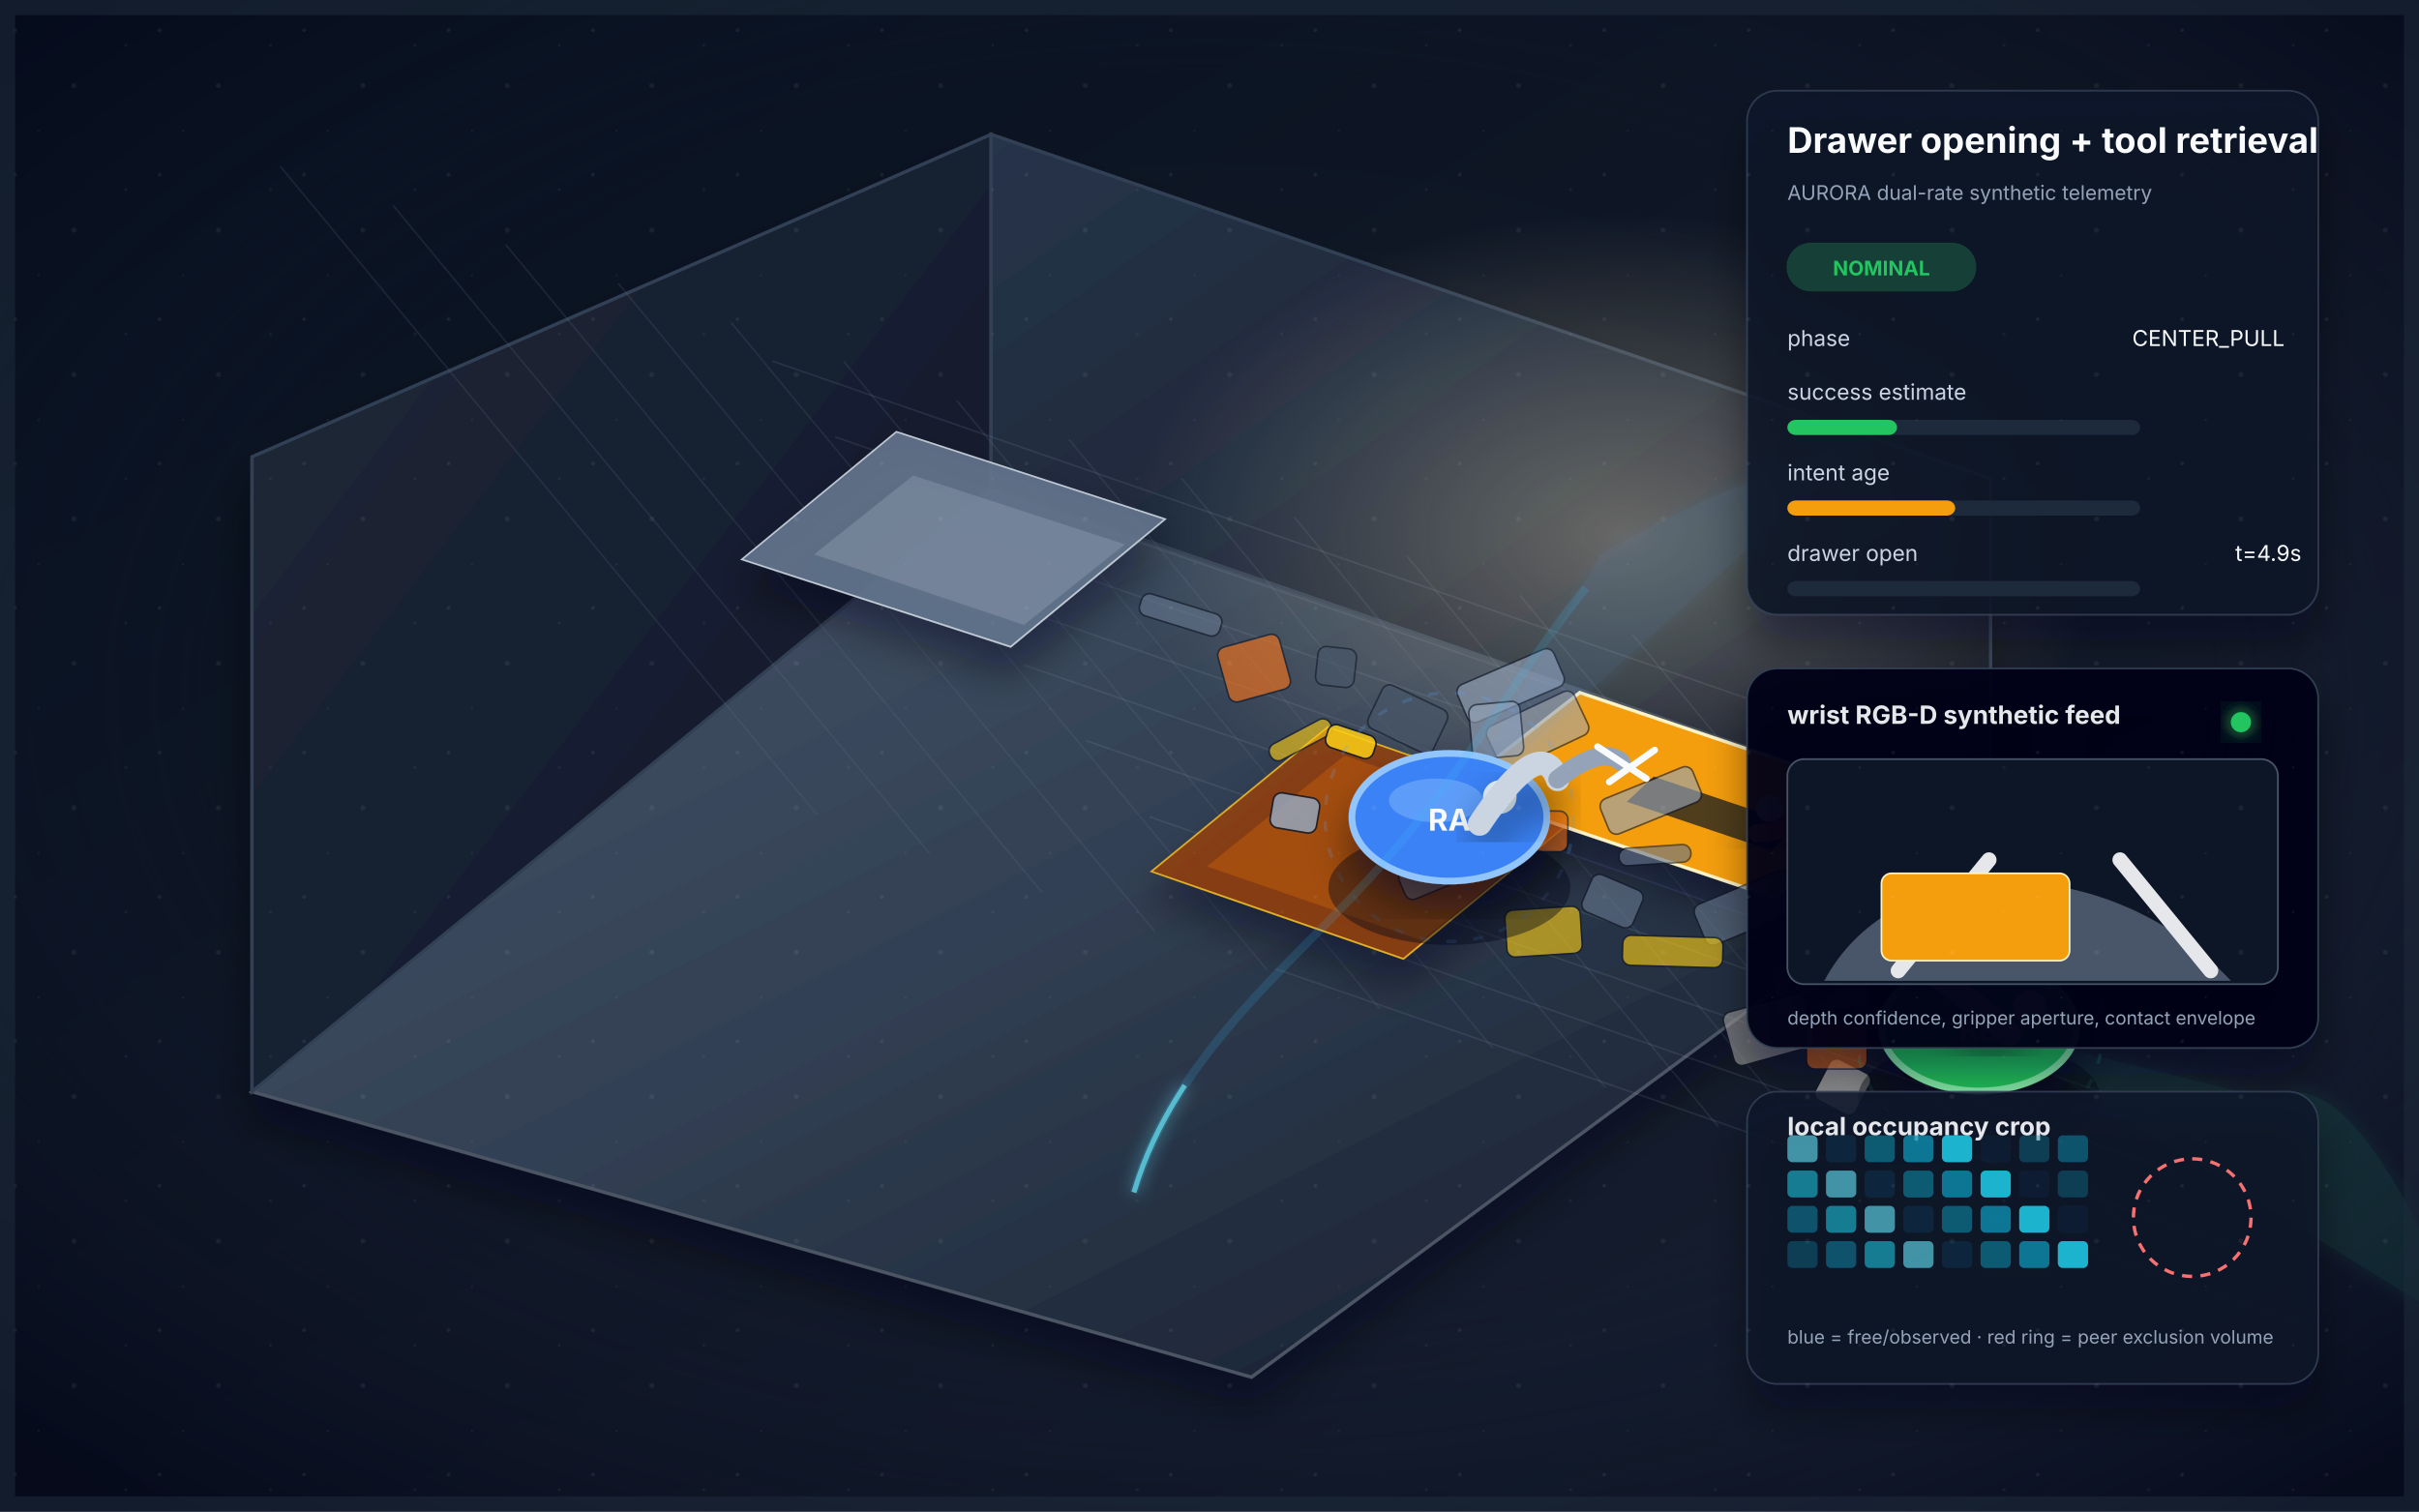
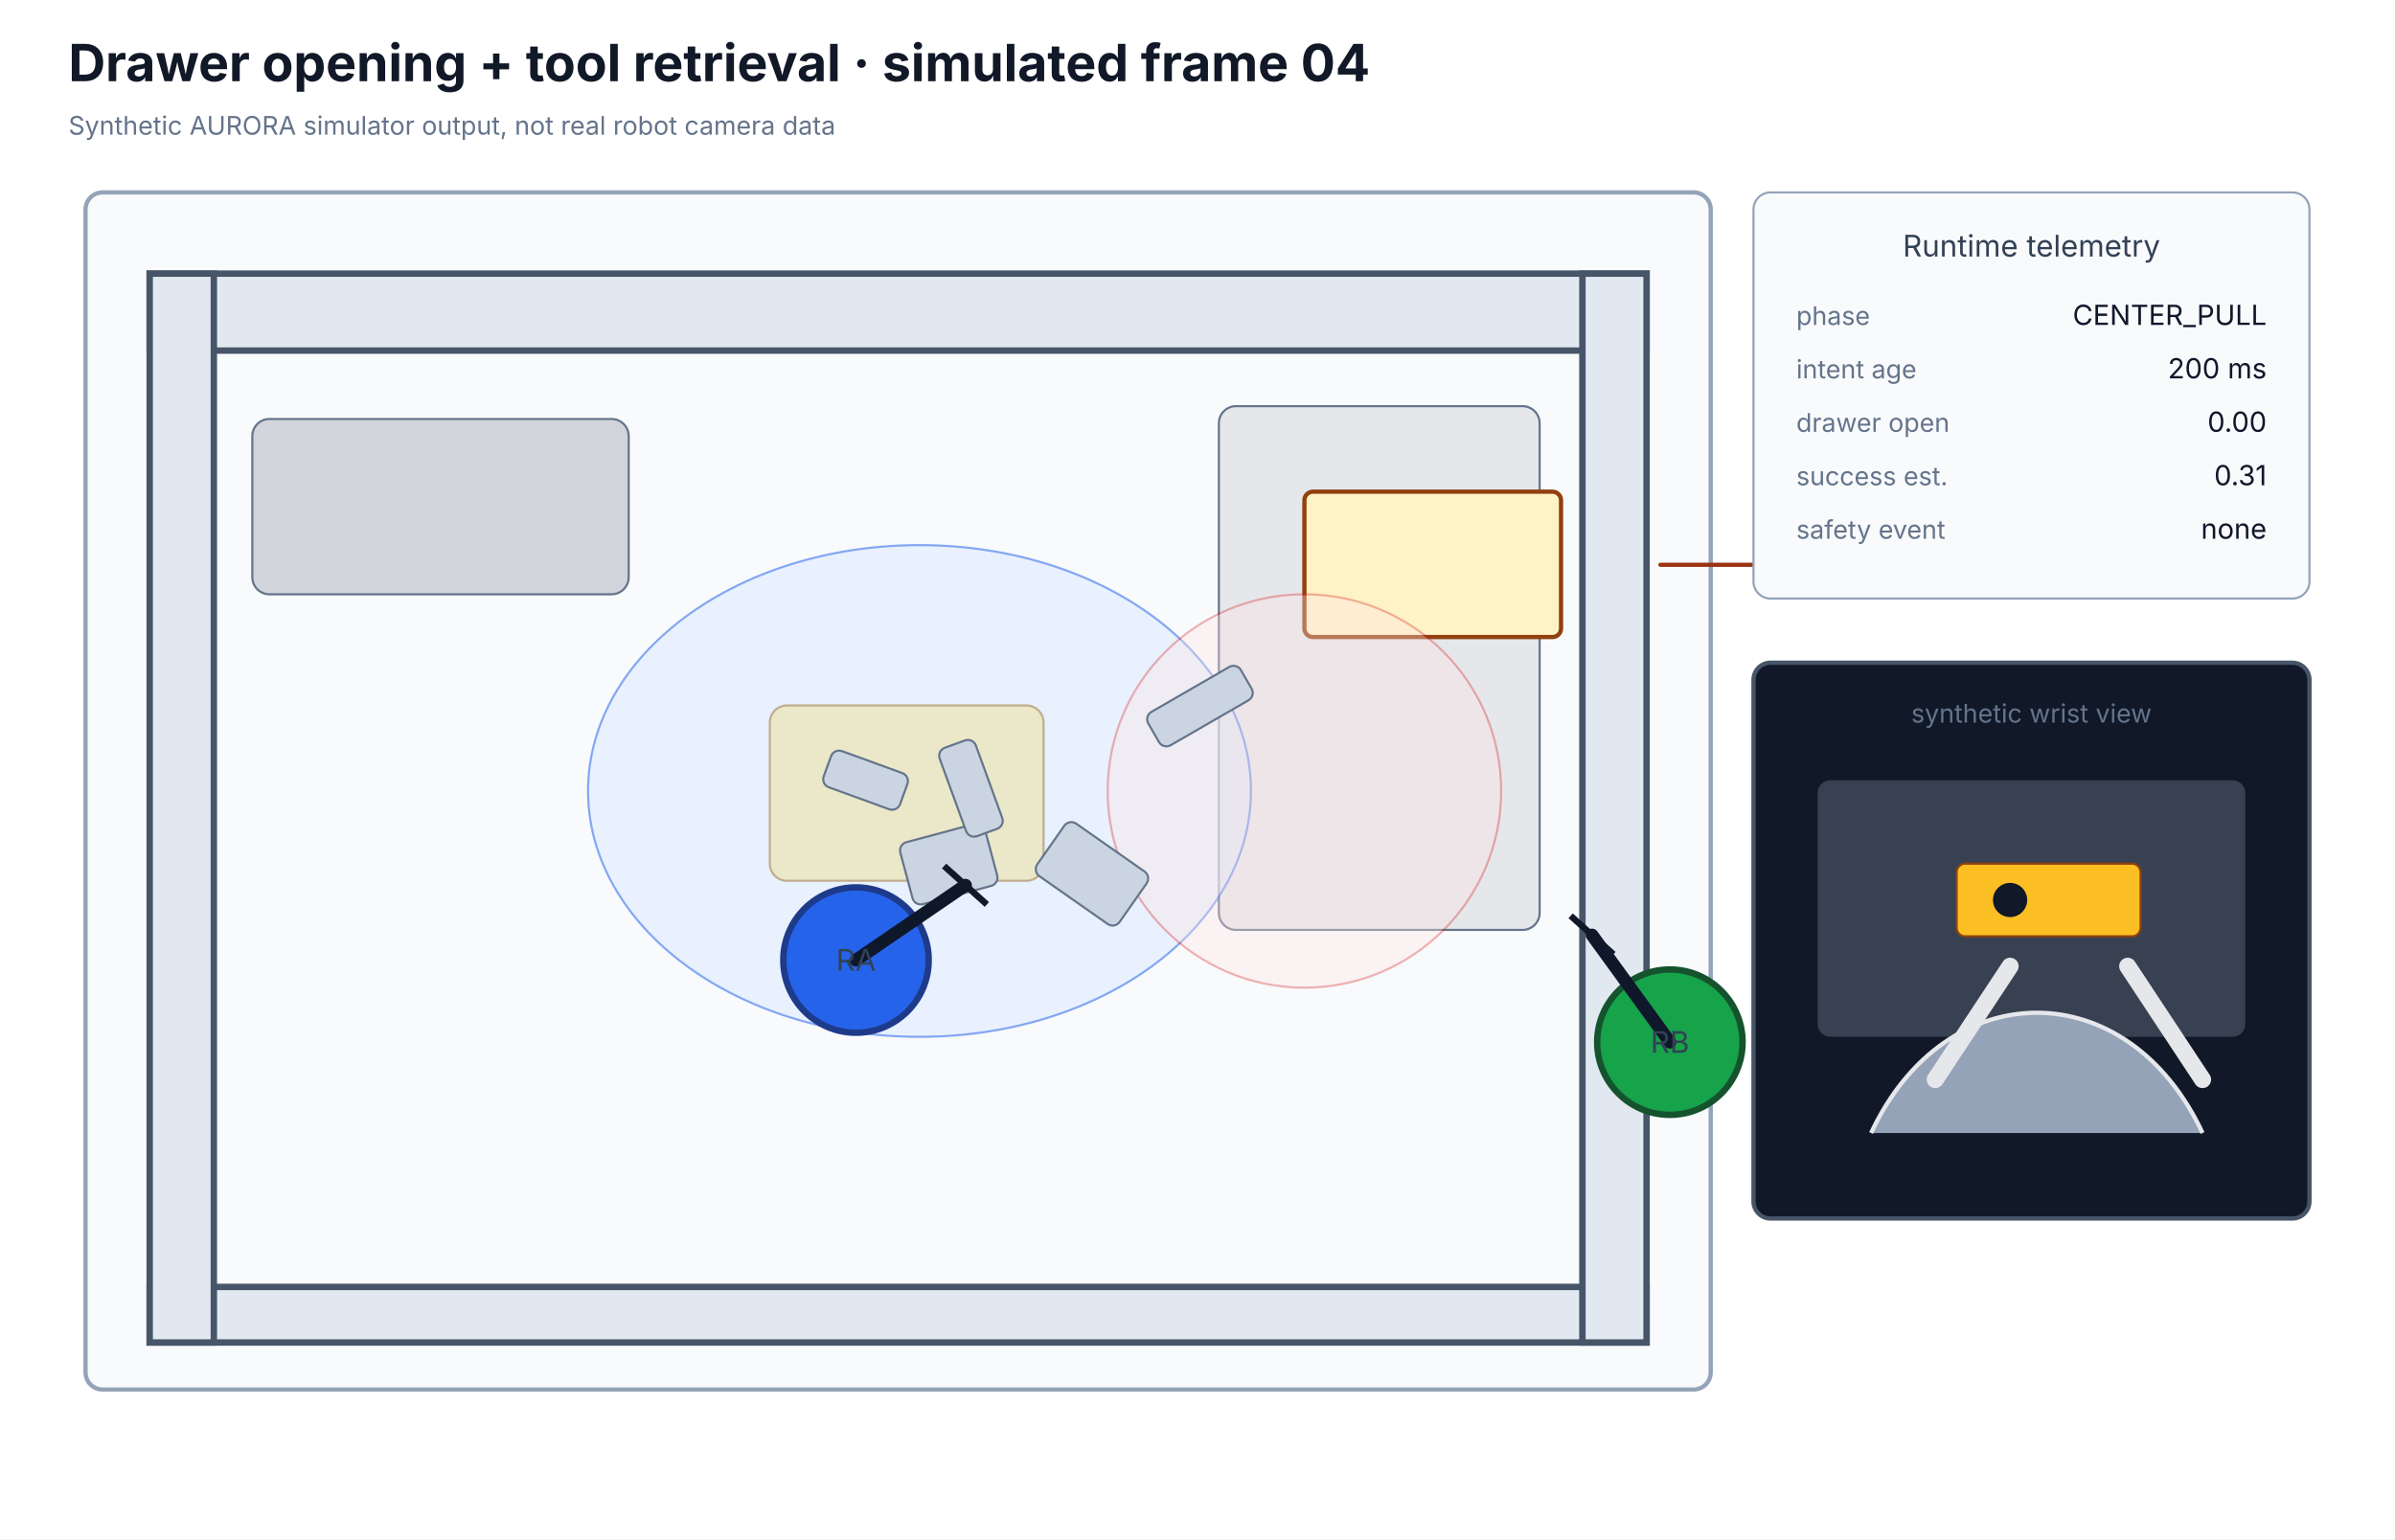
- <svg xmlns="http://www.w3.org/2000/svg" width="1440" height="900" viewBox="0 0 1440 900">
-   <defs>
-     <linearGradient id="bg" x1="0" y1="0" x2="1" y2="1">
-       <stop offset="0" stop-color="#07111f" />
-       <stop offset="0.55" stop-color="#111827" />
-       <stop offset="1" stop-color="#172033" />
-     </linearGradient>
-     <radialGradient id="vignette" cx="50%" cy="46%" r="70%">
-       <stop offset="0" stop-color="#ffffff" stop-opacity="0.07" />
-       <stop offset="0.58" stop-color="#0f172a" stop-opacity="0" />
-       <stop offset="1" stop-color="#020617" stop-opacity="0.82" />
-     </radialGradient>
-     <linearGradient id="floorGrad" x1="0" y1="0" x2="1" y2="1">
-       <stop offset="0" stop-color="#475569" />
-       <stop offset="0.45" stop-color="#334155" />
-       <stop offset="1" stop-color="#111827" />
-     </linearGradient>
-     <linearGradient id="wallLeft" x1="0" y1="0" x2="1" y2="1">
-       <stop offset="0" stop-color="#1f2937" />
-       <stop offset="1" stop-color="#0f172a" />
-     </linearGradient>
-     <linearGradient id="wallRight" x1="0" y1="0" x2="1" y2="1">
-       <stop offset="0" stop-color="#273449" />
-       <stop offset="1" stop-color="#111827" />
-     </linearGradient>
-     <radialGradient id="lamp" cx="50%" cy="50%" r="50%">
-       <stop offset="0" stop-color="#fef3c7" stop-opacity="0.60" />
-       <stop offset="1" stop-color="#fef3c7" stop-opacity="0" />
-     </radialGradient>
-     <pattern id="dust" width="86" height="86" patternUnits="userSpaceOnUse">
-       <circle cx="9" cy="18" r="1.1" fill="#e5e7eb" opacity="0.22" />
-       <circle cx="44" cy="51" r="1.5" fill="#f8fafc" opacity="0.18" />
-       <circle cx="75" cy="27" r="0.9" fill="#cbd5e1" opacity="0.18" />
-       <circle cx="23" cy="78" r="0.7" fill="#fef3c7" opacity="0.16" />
-     </pattern>
-     <filter id="softShadow" x="-30%" y="-30%" width="160%" height="160%">
-       <feDropShadow dx="0" dy="16" stdDeviation="12" flood-color="#020617" flood-opacity="0.45" />
-     </filter>
-     <filter id="glow" x="-50%" y="-50%" width="200%" height="200%">
-       <feGaussianBlur stdDeviation="5" result="coloredBlur" />
-       <feMerge>
-         <feMergeNode in="coloredBlur" />
-         <feMergeNode in="SourceGraphic" />
-       </feMerge>
-     </filter>
-   </defs>
-   <rect width="1440" height="900" fill="url(#bg)" />
-   <rect width="1440" height="900" fill="url(#vignette)" opacity="0.95" />
-   <g filter="url(#softShadow)">
-     <path d="M150 650 L590 290 L1185 495 L745 820 Z" fill="url(#floorGrad)" stroke="#4b5563" stroke-width="2" />
-     <path d="M150 650 L150 272 L590 80 L590 290 Z" fill="url(#wallLeft)" stroke="#334155" stroke-width="2" />
-     <path d="M590 80 L1185 285 L1185 495 L590 290 Z" fill="url(#wallRight)" stroke="#334155" stroke-width="2" />
-   </g>
-   <line x1="166.9" y1="99.1" x2="486.1" y2="484.8" stroke="#64748b" stroke-width="1" opacity="0.18" />
-   <line x1="234.0" y1="122.3" x2="553.2" y2="508.0" stroke="#64748b" stroke-width="1" opacity="0.18" />
-   <line x1="301.0" y1="145.6" x2="620.2" y2="531.3" stroke="#64748b" stroke-width="1" opacity="0.18" />
-   <line x1="368.1" y1="168.8" x2="687.3" y2="554.5" stroke="#64748b" stroke-width="1" opacity="0.18" />
-   <line x1="435.2" y1="192.0" x2="754.4" y2="577.7" stroke="#64748b" stroke-width="1" opacity="0.18" />
-   <line x1="502.3" y1="215.2" x2="821.5" y2="600.9" stroke="#64748b" stroke-width="1" opacity="0.18" />
-   <line x1="569.4" y1="238.4" x2="888.6" y2="624.1" stroke="#64748b" stroke-width="1" opacity="0.18" />
-   <line x1="636.4" y1="261.7" x2="955.6" y2="647.4" stroke="#64748b" stroke-width="1" opacity="0.18" />
-   <line x1="703.5" y1="284.9" x2="1022.7" y2="670.6" stroke="#64748b" stroke-width="1" opacity="0.18" />
-   <line x1="770.6" y1="308.1" x2="1089.8" y2="693.8" stroke="#64748b" stroke-width="1" opacity="0.18" />
-   <line x1="837.7" y1="331.3" x2="1156.9" y2="717.0" stroke="#64748b" stroke-width="1" opacity="0.18" />
-   <line x1="904.8" y1="354.5" x2="1224.0" y2="740.2" stroke="#64748b" stroke-width="1" opacity="0.18" />
-   <line x1="971.8" y1="377.8" x2="1291.0" y2="763.5" stroke="#64748b" stroke-width="1" opacity="0.18" />
-   <line x1="459.8" y1="215.0" x2="1068.2" y2="425.6" stroke="#94a3b8" stroke-width="1" opacity="0.14" />
-   <line x1="497.2" y1="260.2" x2="1105.6" y2="470.8" stroke="#94a3b8" stroke-width="1" opacity="0.14" />
-   <line x1="534.7" y1="305.5" x2="1143.1" y2="516.1" stroke="#94a3b8" stroke-width="1" opacity="0.14" />
-   <line x1="572.1" y1="350.7" x2="1180.5" y2="561.3" stroke="#94a3b8" stroke-width="1" opacity="0.14" />
-   <line x1="609.6" y1="396.0" x2="1218.0" y2="606.6" stroke="#94a3b8" stroke-width="1" opacity="0.14" />
-   <line x1="647.0" y1="441.2" x2="1255.4" y2="651.8" stroke="#94a3b8" stroke-width="1" opacity="0.14" />
-   <line x1="684.4" y1="486.4" x2="1292.8" y2="697.0" stroke="#94a3b8" stroke-width="1" opacity="0.14" />
-   <line x1="721.9" y1="531.7" x2="1330.3" y2="742.3" stroke="#94a3b8" stroke-width="1" opacity="0.14" />
-   <line x1="759.3" y1="576.9" x2="1367.7" y2="787.5" stroke="#94a3b8" stroke-width="1" opacity="0.14" />
-   <ellipse cx="965" cy="318" rx="290" ry="190" fill="url(#lamp)" opacity="0.55" />
-   <g filter="url(#softShadow)">
-     <path d="M533.6 257.1 l160 52 l-92 76 l-160 -52z" fill="#64748b" stroke="#cbd5e1" opacity="0.92" />
-     <path d="M543.6 283.1 l126 41 l-60 48 l-125 -42z" fill="#94a3b8" opacity="0.35" />
-   </g>
-   <g filter="url(#softShadow)">
-     <path d="M790.4 432.9 l150 52 l-105 86 l-150 -52z" fill="#92400e" stroke="#fbbf24" opacity="0.86" />
-     <path d="M800.4 449.9 l128 44 l-82 66 l-128 -44z" fill="#b45309" opacity="0.65" />
-   </g>
-   <g filter="url(#softShadow)">
-     <path d="M940.4 412.4 l190 64 l-74 58 l-190 -64z" fill="#f59e0b" stroke="#fef3c7" stroke-width="2" />
-     <path d="M984.4 462.4 l86 29 l-16 15 l-86 -29z" fill="#111827" opacity="0.72" />
-     <circle cx="1053.4" cy="481.4" r="8" fill="#fef3c7" />
-   </g>
-   <rect x="758.8" y="471.3" width="28.0" height="21.1" rx="5" fill="#94a3b8" stroke="#111827" opacity="0.86" transform="rotate(9.6 758.8 471.3)" />
-   <rect x="963.4" y="505.4" width="42.9" height="10.5" rx="5" fill="#64748b" stroke="#111827" opacity="0.62" transform="rotate(-3.8 963.4 505.4)" />
-   <rect x="895.5" y="542.2" width="45.0" height="28.1" rx="5" fill="#facc15" stroke="#111827" opacity="0.62" transform="rotate(-3.7 895.5 542.2)" />
-   <rect x="831.0" y="519.6" width="56.4" height="19.0" rx="5" fill="#a3a3a3" stroke="#111827" opacity="0.62" transform="rotate(-22.6 831.0 519.6)" />
-   <rect x="879.0" y="482.6" width="54.4" height="24.3" rx="5" fill="#f97316" stroke="#111827" opacity="0.62" transform="rotate(0.4 879.0 482.6)" />
-   <rect x="878.7" y="464.5" width="24.1" height="11.5" rx="5" fill="#475569" stroke="#111827" opacity="0.86" transform="rotate(24.7 878.7 464.5)" />
-   <rect x="951.0" y="477.4" width="59.3" height="22.5" rx="5" fill="#94a3b8" stroke="#111827" opacity="0.62" transform="rotate(-22.2 951.0 477.4)" />
-   <rect x="1006.9" y="540.2" width="61.2" height="26.3" rx="5" fill="#64748b" stroke="#111827" opacity="0.62" transform="rotate(-22.7 1006.9 540.2)" />
-   <rect x="966.1" y="556.7" width="59.8" height="18.0" rx="5" fill="#facc15" stroke="#111827" opacity="0.62" transform="rotate(1.6 966.1 556.7)" />
-   <rect x="883.1" y="434.3" width="57.6" height="28.7" rx="5" fill="#a3a3a3" stroke="#111827" opacity="0.62" transform="rotate(-25.2 883.1 434.3)" />
-   <rect x="882.4" y="464.5" width="29.8" height="24.5" rx="5" fill="#f97316" stroke="#111827" opacity="0.86" transform="rotate(26.3 882.4 464.5)" />
-   <rect x="824.9" y="406.1" width="42.8" height="28.7" rx="5" fill="#475569" stroke="#111827" opacity="0.62" transform="rotate(25.5 824.9 406.1)" />
-   <rect x="865.7" y="409.4" width="62.6" height="24.4" rx="5" fill="#94a3b8" stroke="#111827" opacity="0.62" transform="rotate(-23.3 865.7 409.4)" />
-   <rect x="681.0" y="352.2" width="49.9" height="13.7" rx="5" fill="#64748b" stroke="#111827" opacity="0.62" transform="rotate(17.2 681.0 352.2)" />
-   <rect x="753.7" y="445.2" width="40.6" height="10.9" rx="5" fill="#facc15" stroke="#111827" opacity="0.62" transform="rotate(-27.9 753.7 445.2)" />
-   <rect x="1091.3" y="628.7" width="27.2" height="27.6" rx="5" fill="#a3a3a3" stroke="#111827" opacity="0.86" transform="rotate(27.4 1091.3 628.7)" />
-   <rect x="1075.3" y="609.4" width="36.2" height="27.2" rx="5" fill="#f97316" stroke="#111827" opacity="0.62" transform="rotate(-0.1 1075.3 609.4)" />
-   <rect x="1054.4" y="574.6" width="57.4" height="30.6" rx="5" fill="#475569" stroke="#111827" opacity="0.62" transform="rotate(-6.4 1054.4 574.6)" />
-   <rect x="873.9" y="420.0" width="30.7" height="32.5" rx="5" fill="#94a3b8" stroke="#111827" opacity="0.62" transform="rotate(-5.3 873.9 420.0)" />
-   <rect x="949.5" y="519.0" width="32.9" height="24.1" rx="5" fill="#64748b" stroke="#111827" opacity="0.62" transform="rotate(23.1 949.5 519.0)" />
-   <rect x="792.2" y="430.1" width="29.8" height="14.3" rx="5" fill="#facc15" stroke="#111827" opacity="0.86" transform="rotate(18.3 792.2 430.1)" />
-   <rect x="1024.6" y="603.9" width="50.1" height="33.0" rx="5" fill="#a3a3a3" stroke="#111827" opacity="0.62" transform="rotate(-15.6 1024.6 603.9)" />
-   <rect x="723.7" y="386.6" width="38.1" height="33.8" rx="5" fill="#f97316" stroke="#111827" opacity="0.62" transform="rotate(-15.4 723.7 386.6)" />
-   <rect x="785.1" y="384.4" width="23.1" height="23.1" rx="5" fill="#475569" stroke="#111827" opacity="0.62" transform="rotate(6.3 785.1 384.4)" />
-   <path d="M862.8 486.6 l90.0 -155.9 q46 -30 164.4 -73.2 z" fill="#60a5fa" opacity="0.10" filter="url(#glow)" />
-   <circle cx="862.8" cy="486.6" r="74" fill="none" stroke="#60a5fa" stroke-width="2" opacity="0.20" stroke-dasharray="6 10" />
-   <path d="M1178.1 611.6 l174.7 43.5 q46 -30 115.7 137.9 z" fill="#34d399" opacity="0.10" filter="url(#glow)" />
-   <circle cx="1178.1" cy="611.6" r="74" fill="none" stroke="#34d399" stroke-width="2" opacity="0.20" stroke-dasharray="6 10" />
-   <g filter="url(#softShadow)">
-     <path d="M1046.2 496.2 L1142.2 482.2" stroke="#fb923c" stroke-width="11" stroke-linecap="round" />
-     <circle cx="1148.2" cy="480.2" r="15" fill="#f97316" stroke="#fed7aa" stroke-width="3" />
-   </g>
-   <ellipse cx="862.8" cy="528.6" rx="72" ry="34" fill="#020617" opacity="0.42" />
-   <g filter="url(#softShadow)">
-     <ellipse cx="862.8" cy="486.6" rx="58" ry="38" fill="#3b82f6" stroke="#93c5fd" stroke-width="4" />
-     <ellipse cx="854.8" cy="476.6" rx="28" ry="13" fill="#93c5fd" opacity="0.38" />
-     <circle cx="892.8" cy="474.6" r="10" fill="#e0f2fe" />
-     <text x="862.8" y="494.6" font-family="Inter,Arial,sans-serif" font-size="18" font-weight="700" text-anchor="middle" fill="#f8fafc">RA</text>
-   </g>
-   <path d="M880.8 490.6 Q917.2 436.0 927.2 464.0" stroke="#cbd5e1" stroke-width="14" stroke-linecap="round" fill="none" filter="url(#softShadow)" />
-   <path d="M927.2 464.0 Q953.0 443.6 965.0 453.6" stroke="#94a3b8" stroke-width="11" stroke-linecap="round" fill="none" />
-   <path d="M951.0 444.6 L980.0 463.6 M958.0 465.6 L985.0 446.6" stroke="#f8fafc" stroke-width="4" stroke-linecap="round" />
-   <ellipse cx="1178.1" cy="653.6" rx="72" ry="34" fill="#020617" opacity="0.42" />
-   <g filter="url(#softShadow)">
-     <ellipse cx="1178.1" cy="611.6" rx="58" ry="38" fill="#22c55e" stroke="#86efac" stroke-width="4" />
-     <ellipse cx="1170.1" cy="601.6" rx="28" ry="13" fill="#86efac" opacity="0.38" />
-     <circle cx="1208.1" cy="599.6" r="10" fill="#e0f2fe" />
-     <text x="1178.1" y="619.6" font-family="Inter,Arial,sans-serif" font-size="18" font-weight="700" text-anchor="middle" fill="#f8fafc">RB</text>
-   </g>
-   <path d="M1196.1 615.6 Q1122.2 551.3 1132.2 579.3" stroke="#cbd5e1" stroke-width="14" stroke-linecap="round" fill="none" filter="url(#softShadow)" />
-   <path d="M1132.2 579.3 Q1100.9 548.0 1112.9 558.0" stroke="#94a3b8" stroke-width="11" stroke-linecap="round" fill="none" />
-   <path d="M1098.9 549.0 L1127.9 568.0 M1105.9 570.0 L1132.9 551.0" stroke="#f8fafc" stroke-width="4" stroke-linecap="round" />
-   <path d="M675 710 C700 625, 775 570, 825 512 C875 455, 900 405, 944 350" fill="none" stroke="#38bdf8" stroke-width="5" opacity="0.16" />
-   <path d="M675 710 C700 625, 775 570, 825 512 C875 455, 900 405, 944 350" fill="none" stroke="#67e8f9" stroke-width="3" opacity="0.72" stroke-dasharray="70.9 800" filter="url(#glow)" />
-   <g filter="url(#softShadow)">
-     <rect x="1040" y="54" width="340" height="312" rx="18" fill="#0f172a" opacity="0.88" stroke="#334155" />
-     <text x="1064" y="91" font-family="Inter,Arial,sans-serif" font-size="21" font-weight="700" fill="#f8fafc">Drawer opening + tool retrieval</text>
-     <text x="1064" y="119" font-family="Inter,Arial,sans-serif" font-size="12" fill="#94a3b8">AURORA dual-rate synthetic telemetry</text>
-     <rect x="1064" y="145" width="112" height="28" rx="14" fill="#22c55e" opacity="0.23" stroke="#22c55e" />
-     <text x="1120" y="164" font-family="Inter,Arial,sans-serif" font-size="12" font-weight="700" text-anchor="middle" fill="#22c55e">NOMINAL</text>
-     <text x="1064" y="206" font-family="Inter,Arial,sans-serif" font-size="13" fill="#cbd5e1">phase</text>
-     <text x="1360" y="206" font-family="Inter,Arial,sans-serif" font-size="13" text-anchor="end" fill="#f8fafc">CENTER_PULL</text>
-     <text x="1064" y="238" font-family="Inter,Arial,sans-serif" font-size="13" fill="#cbd5e1">success estimate</text>
-     <rect x="1064" y="250" width="210" height="9" rx="5" fill="#1e293b" />
-     <rect x="1064" y="250" width="65.3" height="9" rx="5" fill="#22c55e" />
-     <text x="1064" y="286" font-family="Inter,Arial,sans-serif" font-size="13" fill="#cbd5e1">intent age</text>
-     <rect x="1064" y="298" width="210" height="9" rx="5" fill="#1e293b" />
-     <rect x="1064" y="298" width="99.9" height="9" rx="5" fill="#f59e0b" />
-     <text x="1064" y="334" font-family="Inter,Arial,sans-serif" font-size="13" fill="#cbd5e1">drawer open</text>
-     <rect x="1064" y="346" width="210" height="9" rx="5" fill="#1e293b" />
-     <rect x="1064" y="346" width="0.0" height="9" rx="5" fill="#38bdf8" />
-     <text x="1370" y="334" font-family="Inter,Arial,sans-serif" font-size="13" text-anchor="end" fill="#f8fafc">t=4.9s</text>
-   </g>
-   <g filter="url(#softShadow)">
-     <rect x="1040" y="398" width="340" height="226" rx="18" fill="#020617" opacity="0.94" stroke="#334155" />
-     <text x="1064" y="431" font-family="Inter,Arial,sans-serif" font-size="15" font-weight="700" fill="#e5e7eb">wrist RGB-D synthetic feed</text>
-     <rect x="1064" y="452" width="292" height="134" rx="10" fill="#111827" stroke="#475569" />
-     <path d="M1086 584 C1128 505, 1256 506, 1328 584" fill="#64748b" opacity="0.68" />
-     <line x1="1130" y1="578" x2="1184" y2="512" stroke="#e5e7eb" stroke-width="9" stroke-linecap="round" />
-     <line x1="1262" y1="512" x2="1316" y2="578" stroke="#e5e7eb" stroke-width="9" stroke-linecap="round" />
-     <rect x="1120.0" y="520" width="112.0" height="52" rx="6" fill="#f59e0b" stroke="#fef3c7" />
-     <circle cx="1334" cy="430" r="6" fill="#22c55e" filter="url(#glow)" />
-     <text x="1064" y="610" font-family="Inter,Arial,sans-serif" font-size="11" fill="#94a3b8">depth confidence, gripper aperture, contact envelope</text>
-   </g>
-   <g filter="url(#softShadow)">
-     <rect x="1040" y="650" width="340" height="174" rx="18" fill="#0f172a" opacity="0.88" stroke="#334155" />
-     <text x="1064" y="676" font-family="Inter,Arial,sans-serif" font-size="15" font-weight="700" fill="#e5e7eb">local occupancy crop</text>
-     <rect x="1064" y="676" width="18" height="16" rx="3" fill="#67e8f9" opacity="0.59" />
-     <rect x="1087" y="676" width="18" height="16" rx="3" fill="#082f49" opacity="0.65" />
-     <rect x="1110" y="676" width="18" height="16" rx="3" fill="#0e7490" opacity="0.71" />
-     <rect x="1133" y="676" width="18" height="16" rx="3" fill="#0891b2" opacity="0.77" />
-     <rect x="1156" y="676" width="18" height="16" rx="3" fill="#22d3ee" opacity="0.83" />
-     <rect x="1179" y="676" width="18" height="16" rx="3" fill="#082f49" opacity="0.35" />
-     <rect x="1202" y="676" width="18" height="16" rx="3" fill="#0e7490" opacity="0.41" />
-     <rect x="1225" y="676" width="18" height="16" rx="3" fill="#0891b2" opacity="0.47" />
-     <rect x="1064" y="697" width="18" height="16" rx="3" fill="#22d3ee" opacity="0.53" />
-     <rect x="1087" y="697" width="18" height="16" rx="3" fill="#67e8f9" opacity="0.59" />
-     <rect x="1110" y="697" width="18" height="16" rx="3" fill="#082f49" opacity="0.65" />
-     <rect x="1133" y="697" width="18" height="16" rx="3" fill="#0e7490" opacity="0.71" />
-     <rect x="1156" y="697" width="18" height="16" rx="3" fill="#0891b2" opacity="0.77" />
-     <rect x="1179" y="697" width="18" height="16" rx="3" fill="#22d3ee" opacity="0.83" />
-     <rect x="1202" y="697" width="18" height="16" rx="3" fill="#082f49" opacity="0.35" />
-     <rect x="1225" y="697" width="18" height="16" rx="3" fill="#0e7490" opacity="0.41" />
-     <rect x="1064" y="718" width="18" height="16" rx="3" fill="#0891b2" opacity="0.47" />
-     <rect x="1087" y="718" width="18" height="16" rx="3" fill="#22d3ee" opacity="0.53" />
-     <rect x="1110" y="718" width="18" height="16" rx="3" fill="#67e8f9" opacity="0.59" />
-     <rect x="1133" y="718" width="18" height="16" rx="3" fill="#082f49" opacity="0.65" />
-     <rect x="1156" y="718" width="18" height="16" rx="3" fill="#0e7490" opacity="0.71" />
-     <rect x="1179" y="718" width="18" height="16" rx="3" fill="#0891b2" opacity="0.77" />
-     <rect x="1202" y="718" width="18" height="16" rx="3" fill="#22d3ee" opacity="0.83" />
-     <rect x="1225" y="718" width="18" height="16" rx="3" fill="#082f49" opacity="0.35" />
-     <rect x="1064" y="739" width="18" height="16" rx="3" fill="#0e7490" opacity="0.41" />
-     <rect x="1087" y="739" width="18" height="16" rx="3" fill="#0891b2" opacity="0.47" />
-     <rect x="1110" y="739" width="18" height="16" rx="3" fill="#22d3ee" opacity="0.53" />
-     <rect x="1133" y="739" width="18" height="16" rx="3" fill="#67e8f9" opacity="0.59" />
-     <rect x="1156" y="739" width="18" height="16" rx="3" fill="#082f49" opacity="0.65" />
-     <rect x="1179" y="739" width="18" height="16" rx="3" fill="#0e7490" opacity="0.71" />
-     <rect x="1202" y="739" width="18" height="16" rx="3" fill="#0891b2" opacity="0.77" />
-     <rect x="1225" y="739" width="18" height="16" rx="3" fill="#22d3ee" opacity="0.83" />
-     <rect x="1270" y="690" width="70" height="70" rx="35" fill="none" stroke="#f87171" stroke-width="2" stroke-dasharray="6 5" />
-     <text x="1064" y="800" font-family="Inter,Arial,sans-serif" font-size="11" fill="#94a3b8">blue = free/observed · red ring = peer exclusion volume</text>
-   </g>
-   <rect x="0" y="0" width="1440" height="900" fill="url(#dust)" opacity="0.33" />
-   <rect x="0" y="0" width="1440" height="900" fill="none" stroke="#1e293b" stroke-width="18" opacity="0.55" />
+ <svg xmlns="http://www.w3.org/2000/svg" width="1120" height="720" viewBox="0 0 1120 720">
+   <style>text{font-family:Inter,Arial,sans-serif}.title{font-size:24px;font-weight:700;fill:#111827}.label{font-size:14px;fill:#334155}.small{font-size:12px;fill:#64748b}.hud{font-size:13px;fill:#0f172a}.wall{fill:#e2e8f0;stroke:#475569;stroke-width:3}.floor{fill:#f8fafc}.zone{fill:#dbeafe;stroke:#2563eb;stroke-width:1;opacity:.55}.danger{fill:#fee2e2;stroke:#dc2626;stroke-width:1}.drawer{fill:#fef3c7;stroke:#92400e;stroke-width:2}.clutter{fill:#cbd5e1;stroke:#64748b;stroke-width:1}.tool{fill:#f97316;stroke:#9a3412;stroke-width:2}.robotA{fill:#2563eb;stroke:#1e3a8a;stroke-width:3}.robotB{fill:#16a34a;stroke:#14532d;stroke-width:3}.arm{stroke:#0f172a;stroke-width:6;stroke-linecap:round}.grip{stroke:#111827;stroke-width:3}</style>
+   <rect width="100%" height="100%" fill="#ffffff" />
+   <text x="32.0" y="38.0" class="title" text-anchor="start">Drawer opening + tool retrieval · simulated frame 04</text>
+   <text x="32.0" y="63.0" class="small" text-anchor="start">Synthetic AURORA simulator output, not real robot camera data</text>
+   <rect x="40" y="90" width="760" height="560" rx="8" class="floor" stroke="#94a3b8" stroke-width="2" />
+   <rect x="70" y="128" width="700" height="36" class="wall" />
+   <rect x="70" y="602" width="700" height="26" class="wall" />
+   <rect x="70" y="128" width="30" height="500" class="wall" />
+   <rect x="740" y="128" width="30" height="500" class="wall" />
+   <rect x="118" y="196" width="176" height="82" rx="8" fill="#d1d5db" stroke="#64748b" />
+   <rect x="570" y="190" width="150" height="245" rx="8" fill="#e5e7eb" stroke="#64748b" />
+   <rect x="610.0" y="230" width="120.0" height="68" rx="4" class="drawer" />
+   <rect x="360" y="330" width="128" height="82" rx="8" fill="#fde68a" stroke="#a16207" />
+   <ellipse cx="430" cy="370" rx="155" ry="115" class="zone" />
+   <circle cx="610" cy="370" r="92" class="danger" opacity=".35" />
+   <rect x="390" y="350" width="38" height="18" rx="4" class="clutter" transform="rotate(20 390 350)" />
+   <rect x="420" y="395" width="41" height="30" rx="4" class="clutter" transform="rotate(-15 420 395)" />
+   <rect x="455" y="345" width="44" height="18" rx="4" class="clutter" transform="rotate(70 455 345)" />
+   <rect x="500" y="383" width="47" height="30" rx="4" class="clutter" transform="rotate(35 500 383)" />
+   <rect x="535" y="335" width="50" height="18" rx="4" class="clutter" transform="rotate(-30 535 335)" />
+   <path d="M 776.5 264.2 L 852.5 264.2" class="tool" stroke-width="9" stroke-linecap="round" />
+   <circle cx="856.5" cy="264.2" r="12" class="tool" />
+   <circle cx="400.3" cy="449.1" r="34" class="robotA" />
+   <line x1="400.3" y1="449.1" x2="451.5" y2="414.1" class="arm" />
+   <line x1="441.5" y1="405.1" x2="461.5" y2="423.1" class="grip" />
+   <text x="400.3" y="454.1" class="label" text-anchor="middle">RA</text>
+   <circle cx="780.9" cy="487.5" r="34" class="robotB" />
+   <line x1="780.9" y1="487.5" x2="744.5" y2="437.4" class="arm" />
+   <line x1="734.5" y1="428.4" x2="754.5" y2="446.4" class="grip" />
+   <text x="780.9" y="492.5" class="label" text-anchor="middle">RB</text>
+   <rect x="820" y="90" width="260" height="190" rx="8" fill="#f8fafc" stroke="#94a3b8" />
+   <text x="950.0" y="120.0" class="label" text-anchor="middle">Runtime telemetry</text>
+   <text x="840.0" y="152.0" class="small" text-anchor="start">phase</text>
+   <text x="1060.0" y="152.0" class="hud" text-anchor="end">CENTER_PULL</text>
+   <text x="840.0" y="177.0" class="small" text-anchor="start">intent age</text>
+   <text x="1060.0" y="177.0" class="hud" text-anchor="end">200 ms</text>
+   <text x="840.0" y="202.0" class="small" text-anchor="start">drawer open</text>
+   <text x="1060.0" y="202.0" class="hud" text-anchor="end">0.00</text>
+   <text x="840.0" y="227.0" class="small" text-anchor="start">success est.</text>
+   <text x="1060.0" y="227.0" class="hud" text-anchor="end">0.31</text>
+   <text x="840.0" y="252.0" class="small" text-anchor="start">safety event</text>
+   <text x="1060.0" y="252.0" class="hud" text-anchor="end">none</text>
+   <rect x="820" y="310" width="260" height="260" rx="8" fill="#111827" stroke="#475569" stroke-width="2" />
+   <text x="950.0" y="338.0" class="small" text-anchor="middle">synthetic wrist view</text>
+   <rect x="850" y="365" width="200" height="120" rx="6" fill="#374151" />
+   <path d="M 875 530 C 910 455, 995 455, 1030 530" fill="#94a3b8" stroke="#e5e7eb" stroke-width="2" />
+   <line x1="905" y1="505" x2="940" y2="452" stroke="#e5e7eb" stroke-width="8" stroke-linecap="round" />
+   <line x1="995" y1="452" x2="1030" y2="505" stroke="#e5e7eb" stroke-width="8" stroke-linecap="round" />
+   <rect x="915.0" y="404" width="86.0" height="34" rx="4" fill="#fbbf24" stroke="#92400e" />
+   <circle cx="940" cy="421" r="8" fill="#111827" />
</svg>
